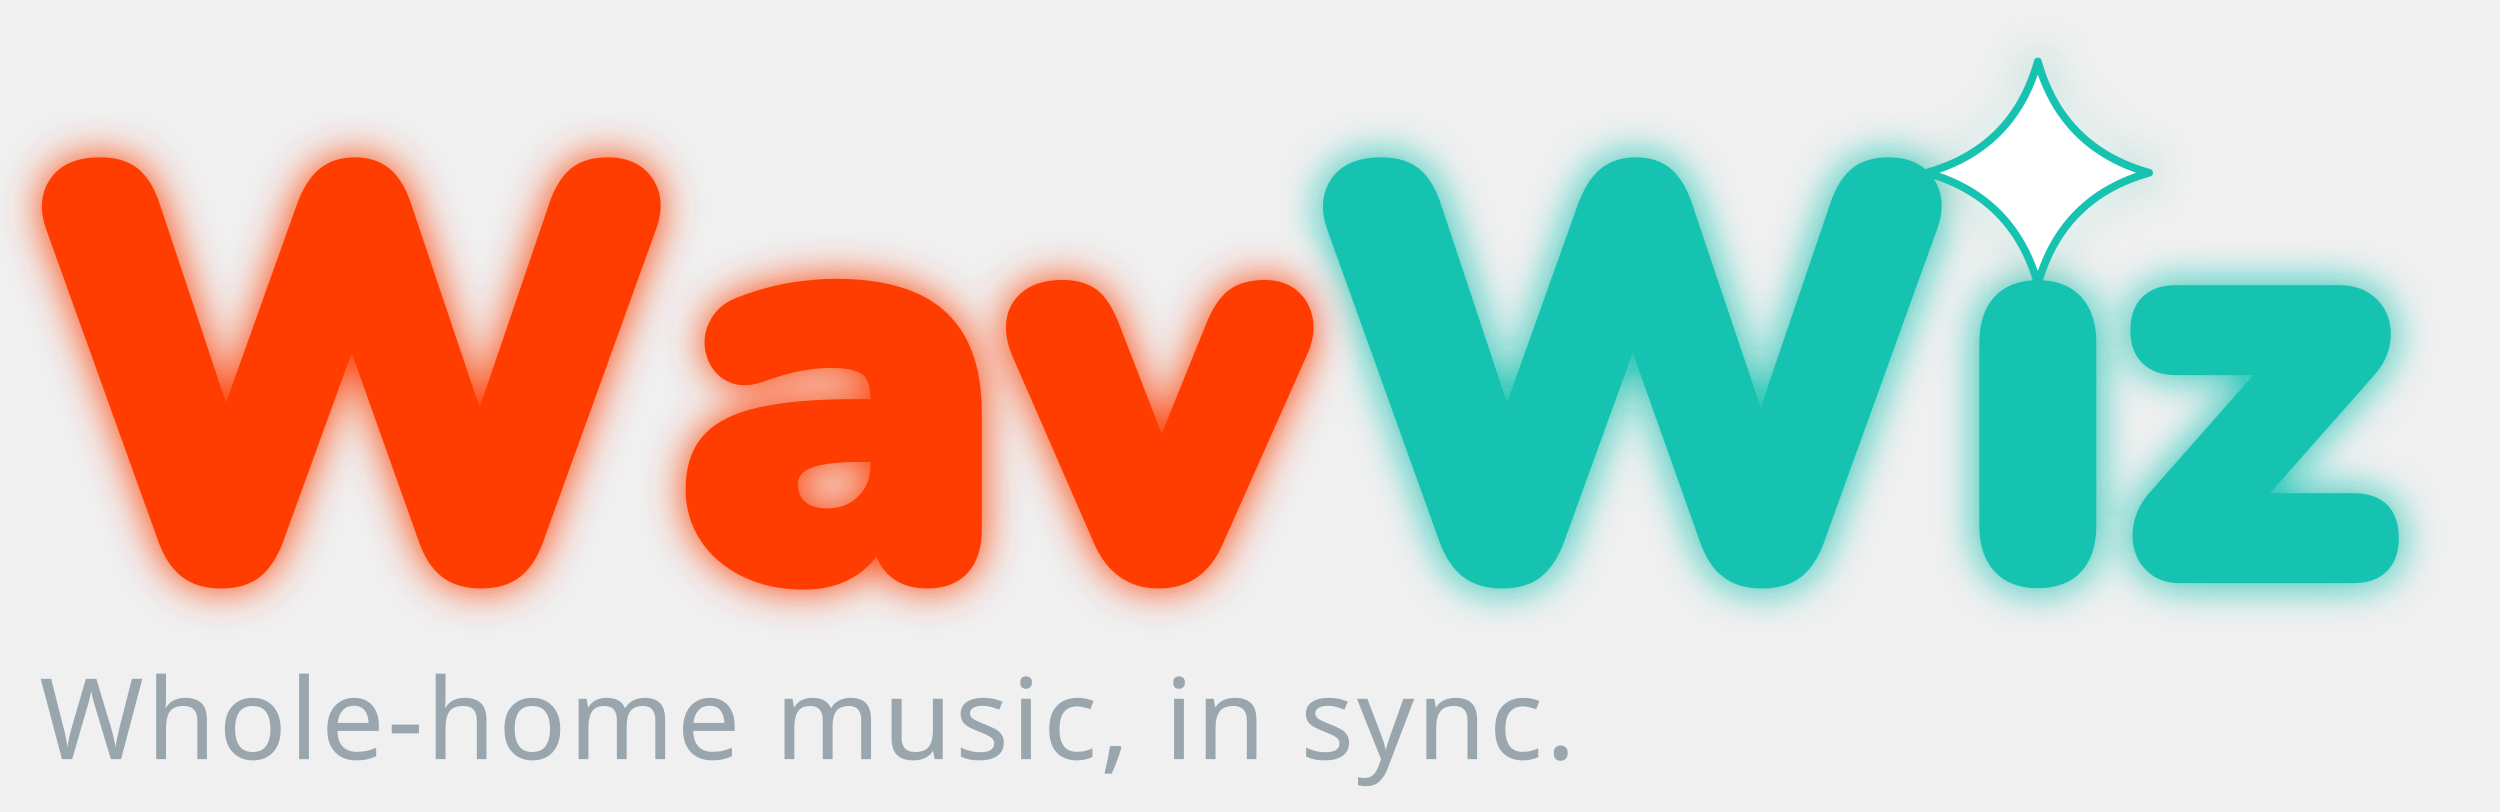
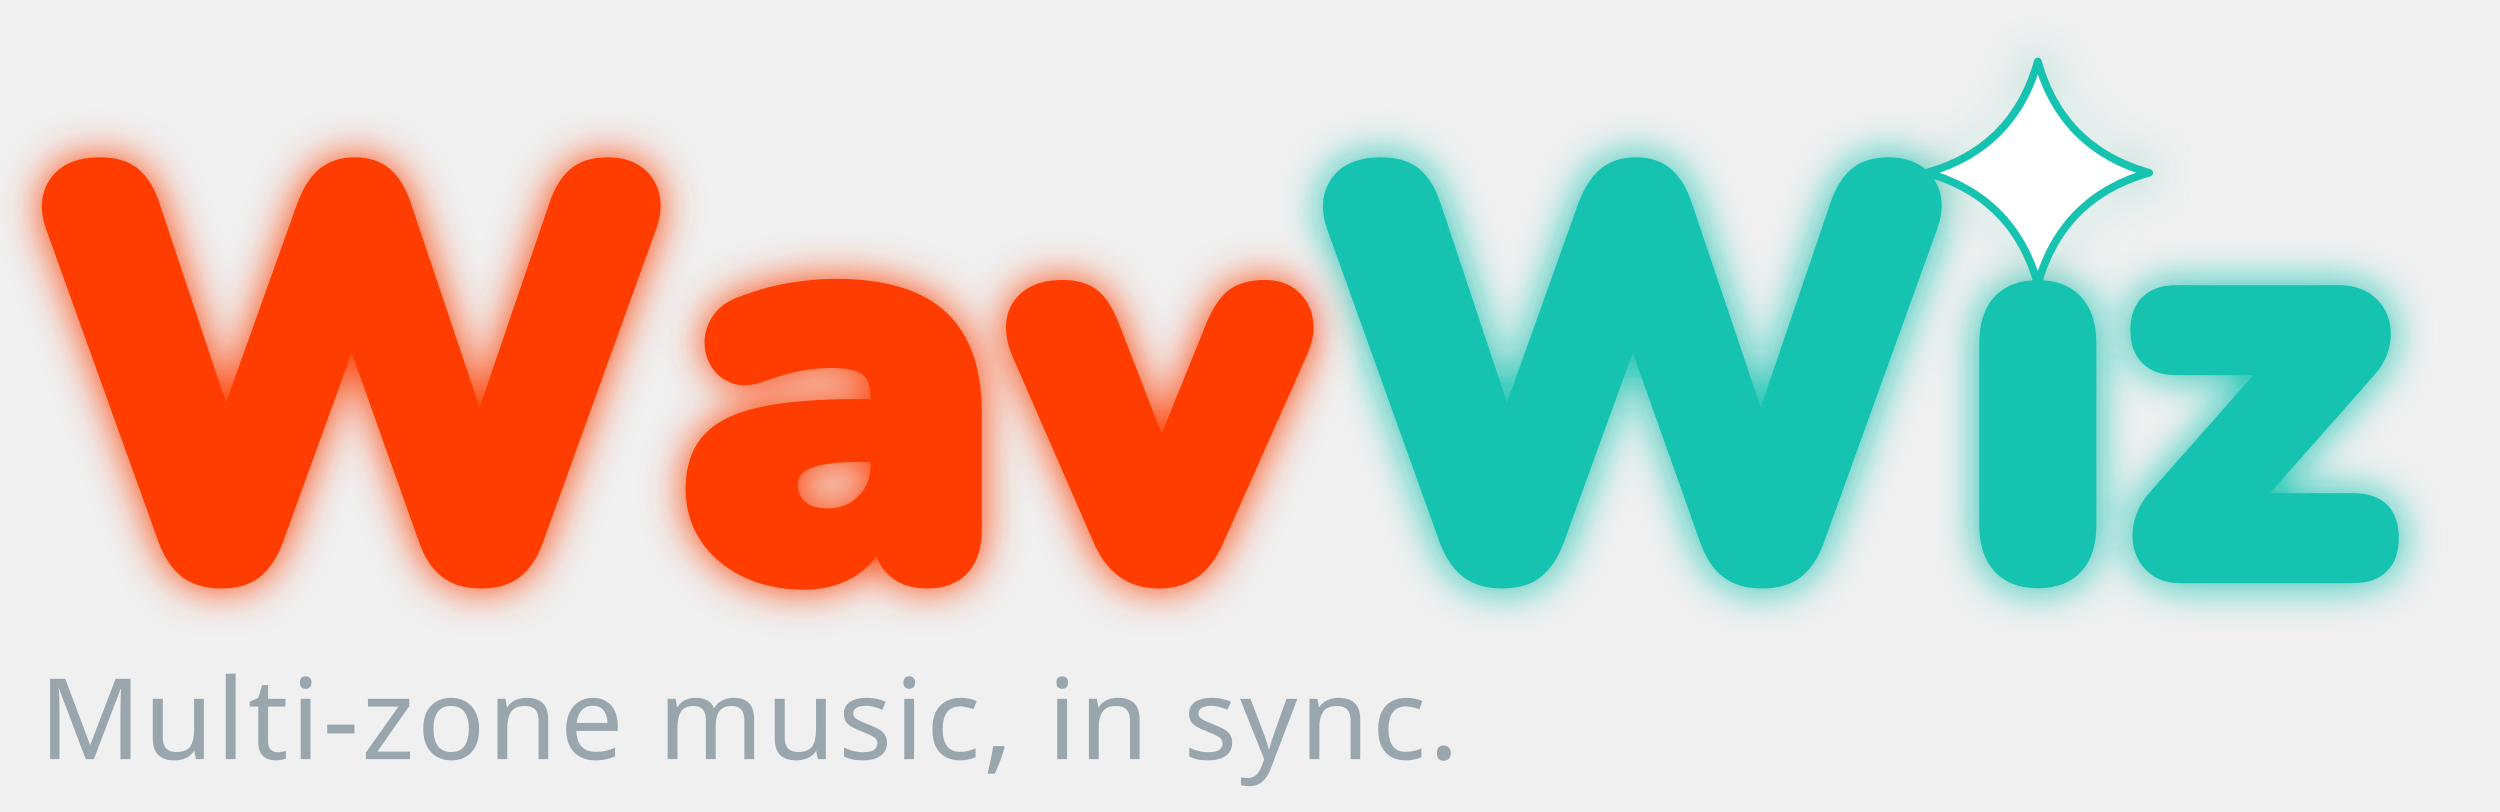
- <svg xmlns="http://www.w3.org/2000/svg" viewBox="0 0 191 62" role="img" aria-label="WavWiz - Whole-home music, in sync.">
+ <svg xmlns="http://www.w3.org/2000/svg" viewBox="0 0 191 62" role="img" aria-label="WavWiz - Multi-zone music, in sync.">
  <defs>
    <filter id="wmg" x="-20%" y="-30%" width="140%" height="160%">
      <feGaussianBlur stdDeviation="1.6" result="b" />
      <feMerge>
        <feMergeNode in="b" />
        <feMergeNode in="SourceGraphic" />
      </feMerge>
    </filter>
  </defs>
  <g stroke-linejoin="round" stroke-width="1.1" filter="url(#wmg)">
    <path fill="#FF3C00" stroke="#FF3C00" d="M16.89 44.41Q15.25 44.41 14.25 43.64Q13.24 42.87 12.63 41.22L4.05 17.35Q3.34 15.35 4.31 13.96Q5.27 12.57 7.66 12.57Q9.32 12.57 10.23 13.35Q11.15 14.12 11.68 15.76L18.23 35.41H16.19L23.22 15.75Q23.83 14.11 24.74 13.34Q25.66 12.57 27.11 12.57Q28.55 12.57 29.45 13.34Q30.35 14.11 30.9 15.79L37.5 35.41H35.77L42.47 15.76Q43.01 14.14 43.91 13.35Q44.81 12.57 46.43 12.57Q48.48 12.57 49.41 13.96Q50.33 15.35 49.6 17.35L40.96 41.26Q40.38 42.87 39.39 43.64Q38.41 44.41 36.74 44.41Q35.11 44.41 34.11 43.64Q33.11 42.87 32.53 41.22L26.33 23.8H27.43L21.09 41.26Q20.48 42.87 19.52 43.64Q18.56 44.41 16.89 44.41ZM61.44 44.5Q58.93 44.5 57.01 43.57Q55.09 42.64 54.01 41.03Q52.93 39.42 52.93 37.37Q52.93 34.99 54.17 33.62Q55.4 32.25 58.14 31.65Q60.89 31.04 65.41 31.04H67.83V34.75H65.4Q63.68 34.75 62.57 35Q61.46 35.25 60.94 35.74Q60.41 36.24 60.41 37.05Q60.41 38.08 61.13 38.73Q61.84 39.39 63.23 39.39Q64.31 39.39 65.17 38.91Q66.02 38.42 66.54 37.56Q67.06 36.69 67.06 35.54V30.46Q67.06 28.85 66.26 28.2Q65.46 27.56 63.48 27.56Q62.4 27.56 61.1 27.79Q59.79 28.03 58.14 28.64Q56.96 29.06 56.12 28.76Q55.27 28.46 54.82 27.73Q54.37 26.99 54.38 26.11Q54.39 25.22 54.94 24.42Q55.49 23.61 56.66 23.19Q58.75 22.41 60.54 22.13Q62.34 21.85 63.83 21.85Q67.45 21.85 69.79 22.89Q72.13 23.92 73.29 26.06Q74.46 28.21 74.46 31.54V40.44Q74.46 42.37 73.53 43.39Q72.61 44.41 70.84 44.41Q69.08 44.41 68.13 43.39Q67.18 42.37 67.18 40.44V39.31L67.45 39.9Q67.22 41.3 66.42 42.32Q65.61 43.35 64.35 43.92Q63.08 44.5 61.44 44.5ZM88.51 44.41Q86.98 44.41 85.89 43.64Q84.79 42.87 84.1 41.32L77.83 26.94Q77.27 25.6 77.45 24.47Q77.63 23.34 78.58 22.64Q79.53 21.94 81.19 21.94Q82.6 21.94 83.47 22.58Q84.33 23.22 85.04 25.09L89.47 36.52H87.98L92.63 25.02Q93.34 23.25 94.23 22.59Q95.12 21.94 96.64 21.94Q97.95 21.94 98.76 22.64Q99.57 23.34 99.76 24.46Q99.95 25.59 99.34 26.92L92.91 41.35Q92.23 42.9 91.15 43.65Q90.07 44.41 88.51 44.41Z" />
    <g fill="#19C3B1" stroke="#19C3B1">
      <path d="M114.76 44.41Q113.12 44.41 112.12 43.64Q111.11 42.87 110.5 41.22L101.92 17.35Q101.22 15.35 102.18 13.96Q103.14 12.57 105.53 12.57Q107.19 12.57 108.11 13.35Q109.02 14.12 109.56 15.76L116.1 35.41H114.06L121.09 15.75Q121.7 14.11 122.62 13.34Q123.53 12.57 124.98 12.57Q126.43 12.57 127.32 13.34Q128.22 14.11 128.77 15.79L135.38 35.41H133.64L140.34 15.76Q140.88 14.14 141.78 13.35Q142.68 12.57 144.3 12.57Q146.35 12.57 147.28 13.96Q148.21 15.35 147.47 17.35L138.83 41.26Q138.25 42.87 137.27 43.64Q136.28 44.41 134.62 44.41Q132.98 44.41 131.98 43.64Q130.98 42.87 130.4 41.22L124.21 23.8H125.3L118.96 41.26Q118.35 42.87 117.39 43.64Q116.43 44.41 114.76 44.41Z" />
      <path d="M155.68 44.39Q153.8 44.39 152.79 43.29Q151.77 42.19 151.77 40.14V26.21Q151.77 24.14 152.79 23.04Q153.8 21.95 155.68 21.95Q157.56 21.95 158.58 23.04Q159.61 24.14 159.61 26.21V40.14Q159.61 42.19 158.61 43.29Q157.61 44.39 155.68 44.39Z" />
      <path d="M166.53 44Q165.35 44 164.61 43.4Q163.86 42.8 163.6 41.87Q163.34 40.94 163.61 39.88Q163.88 38.81 164.74 37.89L174.93 26.34V28.11H166.23Q164.83 28.11 164.07 27.36Q163.31 26.62 163.31 25.23Q163.31 23.82 164.07 23.08Q164.83 22.34 166.23 22.34H178.67Q180 22.34 180.83 22.94Q181.65 23.54 181.95 24.47Q182.25 25.4 181.99 26.46Q181.73 27.51 180.86 28.43L170.42 40.25V38.23H179.79Q182.72 38.23 182.72 41.12Q182.72 42.51 181.97 43.25Q181.23 44 179.79 44Z" />
    </g>
    <path fill="#FFFFFF" stroke="#19C3B1" stroke-width=".6" d="M155.69 4.70Q157.56 11.33 164.19 13.20Q157.56 15.07 155.69 21.70Q153.82 15.07 147.19 13.20Q153.82 11.33 155.69 4.70Z" />
  </g>
-   <text x="3" y="58" font-family="'Nunito','Segoe UI',system-ui,sans-serif" font-size="8.6" fill="#9AA6AE" letter-spacing=".2">Whole-home music, in sync.</text>
+   <text x="3" y="58" font-family="'Nunito','Segoe UI',system-ui,sans-serif" font-size="8.6" fill="#9AA6AE" letter-spacing=".2">Multi-zone music, in sync.</text>
</svg>
